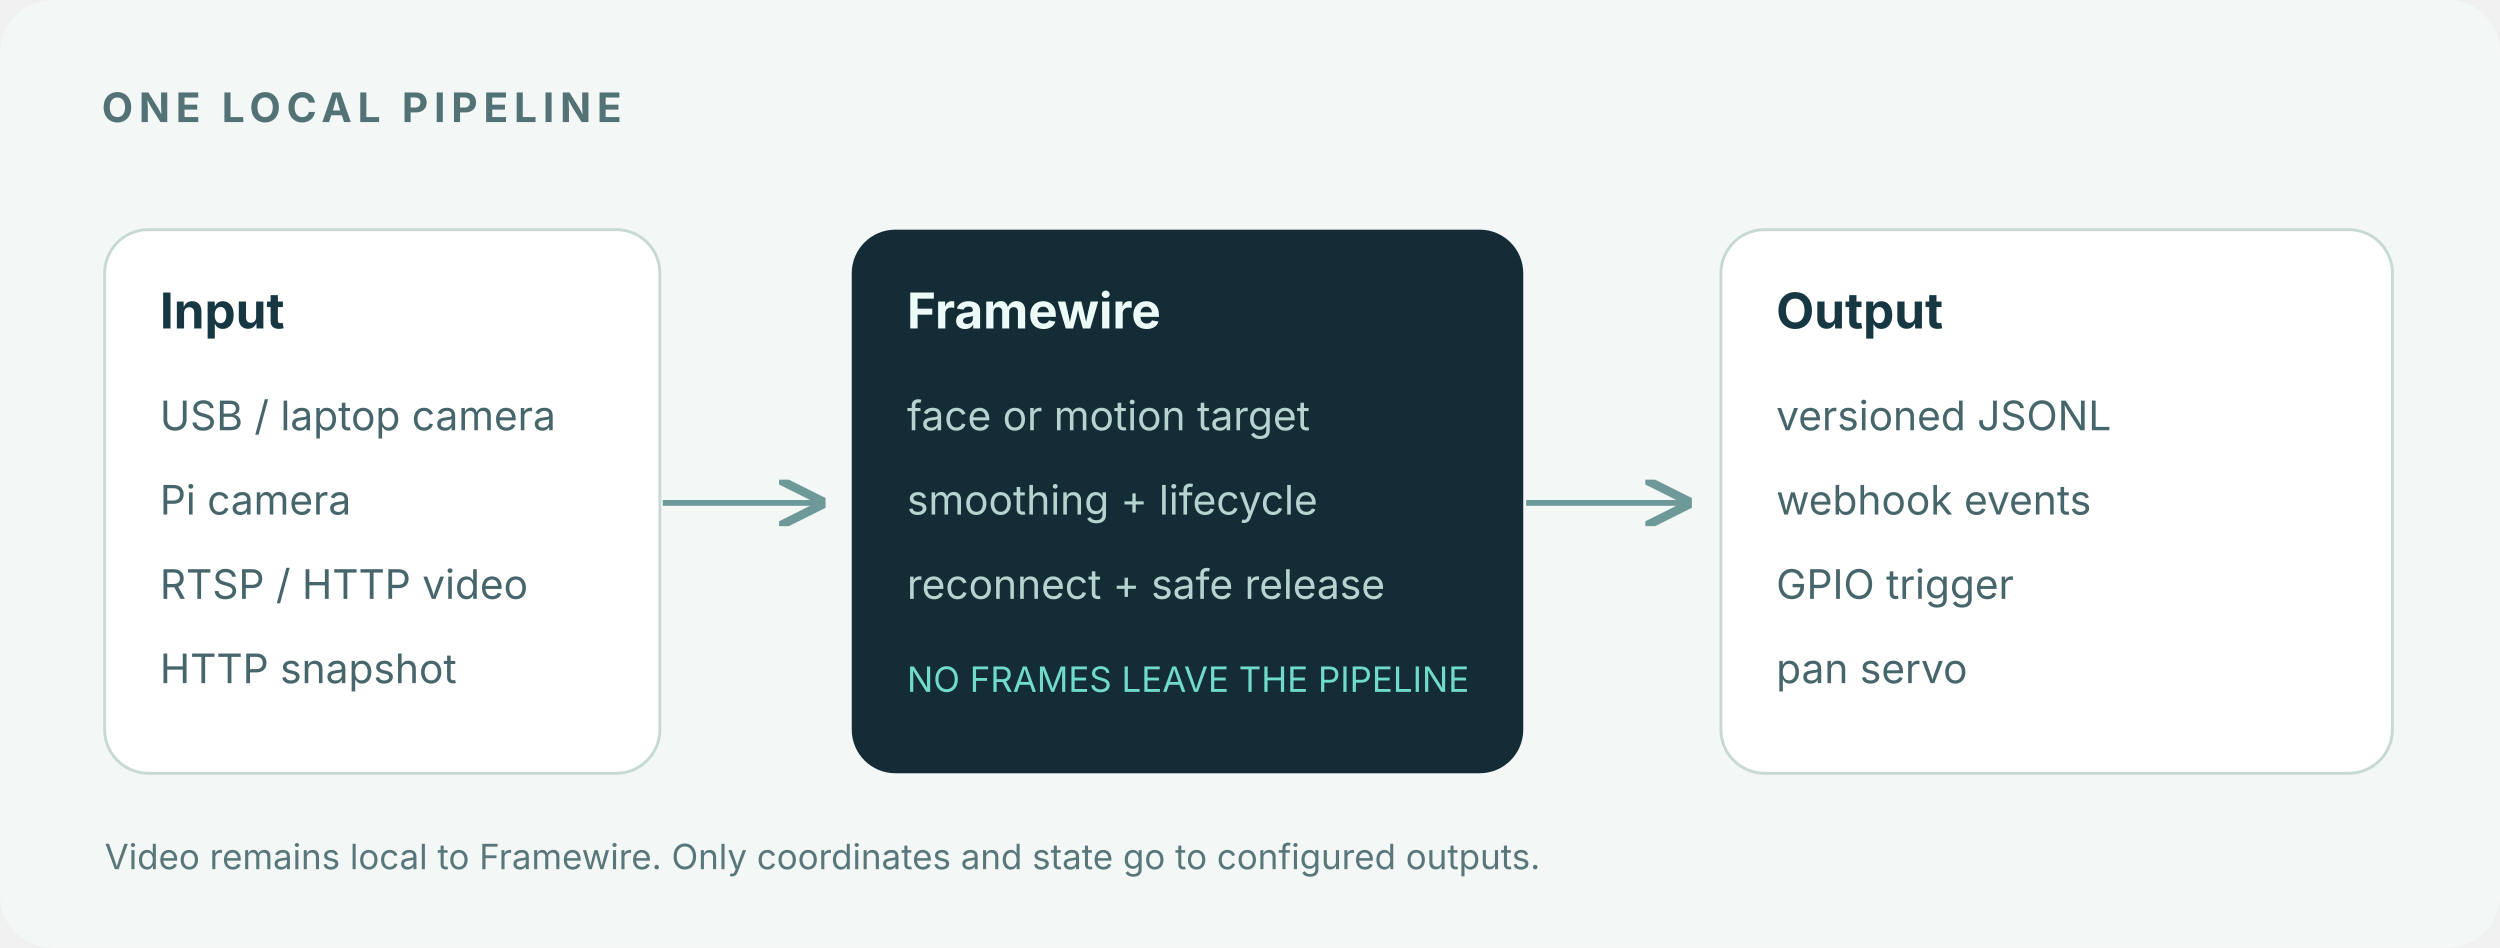
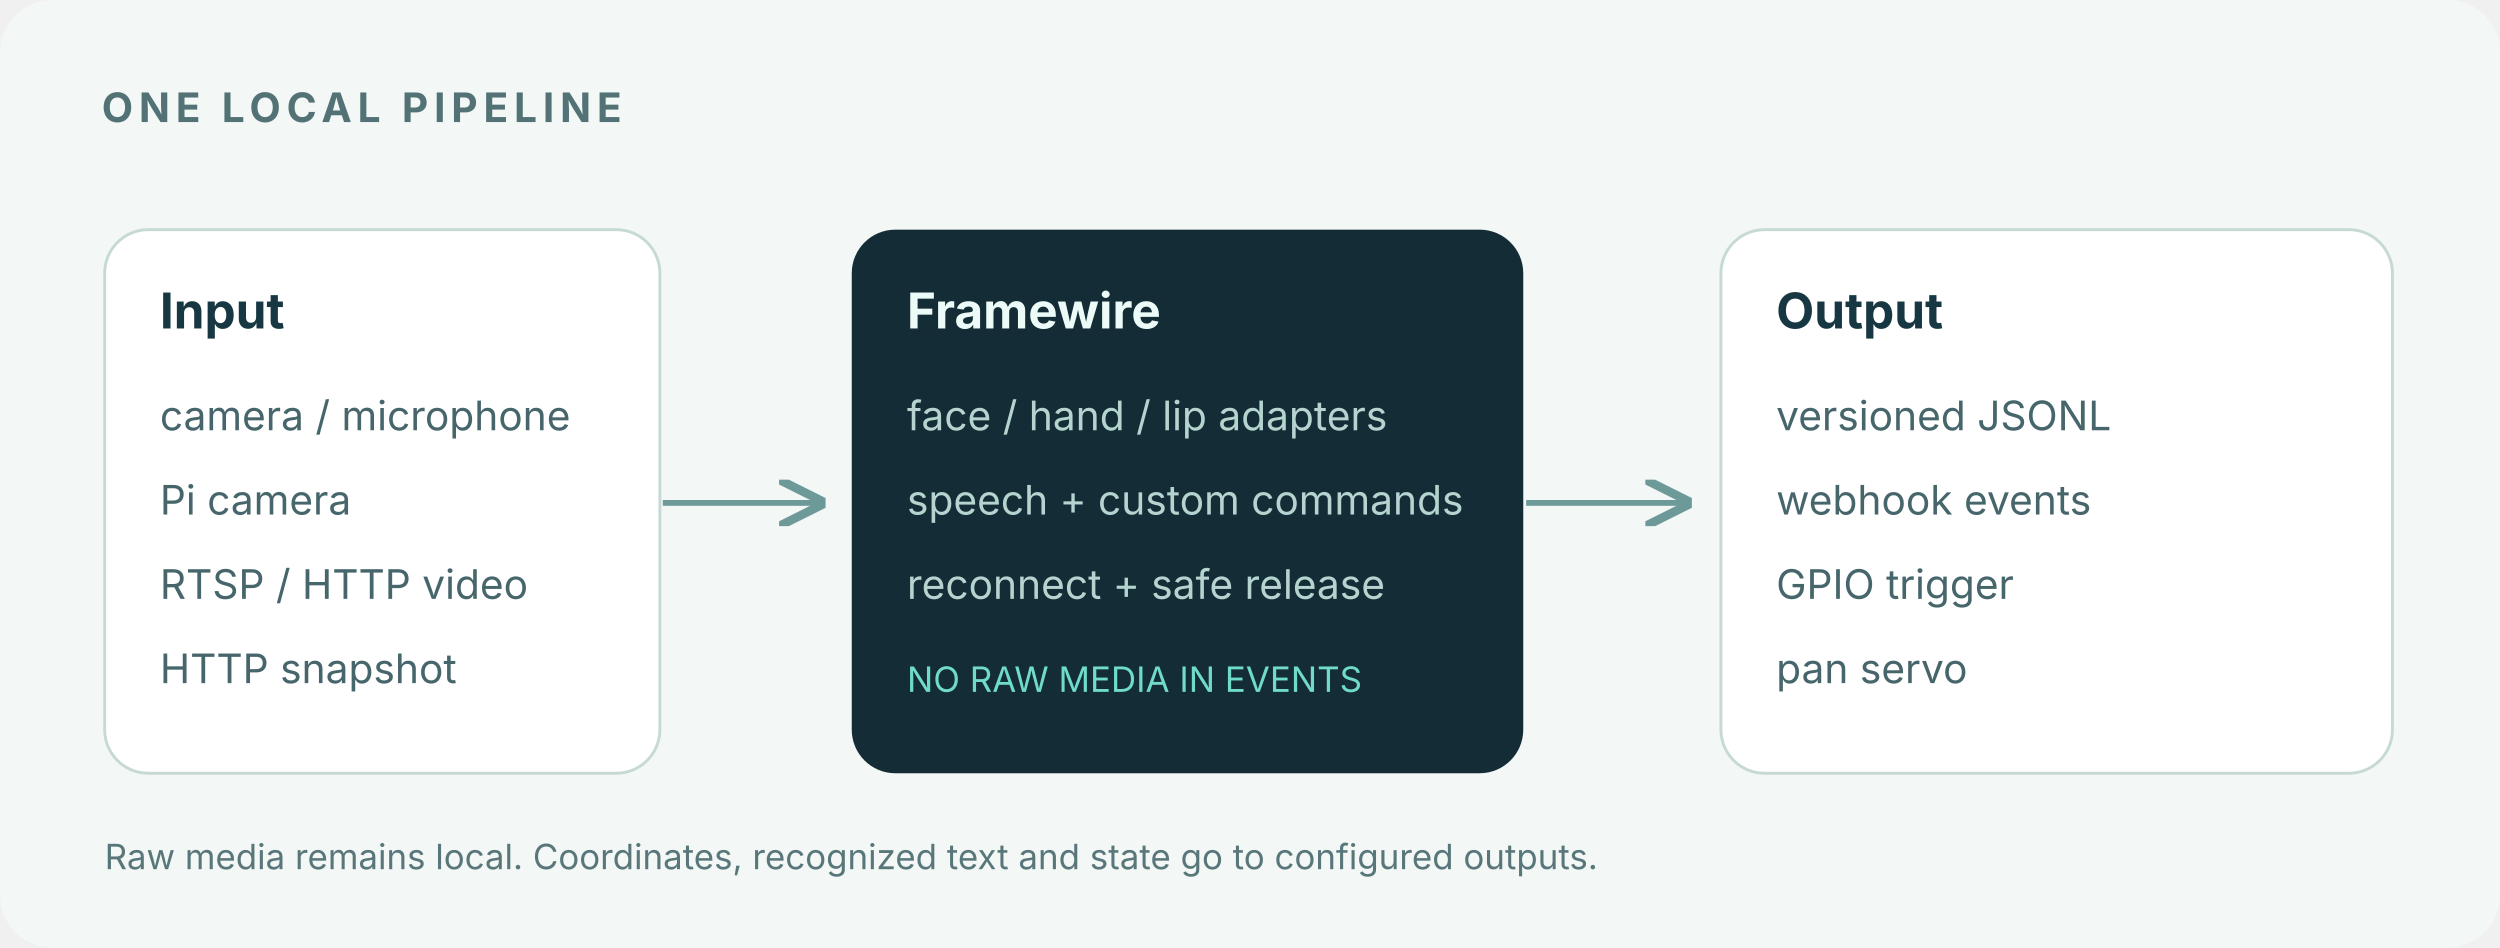
<svg xmlns="http://www.w3.org/2000/svg" width="860" height="326" viewBox="0 0 860 326" role="img" aria-labelledby="title desc">
  <defs>
    <marker id="arrow" markerWidth="8" markerHeight="8" refX="7" refY="4" orient="auto">
      <path d="M0 0L8 4 0 8" fill="none" stroke="#6D9999" stroke-width="1.5" />
    </marker>
  </defs>
  <rect width="860" height="326" rx="18" fill="#F3F7F5" />
  <text x="35" y="42" font-family="Inter, Segoe UI, Arial, sans-serif" font-weight="700" font-size="14" fill="#537276" letter-spacing="2">ONE LOCAL PIPELINE</text>
  <g font-family="Inter, Segoe UI, Arial, sans-serif">
    <rect x="36" y="79" width="191" height="187" rx="15" fill="#FFF" stroke="#C7D9D5" />
    <text x="55" y="113" font-size="17" font-weight="700" fill="#173843">Input</text>
-     <text x="55" y="148" font-size="14" fill="#47666B">USB / laptop camera</text>
+     <text x="55" y="148" font-size="14" fill="#47666B">camera / microphone</text>
    <text x="55" y="177" font-size="14" fill="#47666B">Pi camera</text>
    <text x="55" y="206" font-size="14" fill="#47666B">RTSP / HTTP video</text>
    <text x="55" y="235" font-size="14" fill="#47666B">HTTP snapshot</text>
    <path d="M228 173H282" stroke="#6D9999" stroke-width="2" marker-end="url(#arrow)" />
    <rect x="293" y="79" width="231" height="187" rx="15" fill="#132C36" />
    <text x="312" y="113" font-size="17" font-weight="700" fill="#ECFBF7">Framewire</text>
-     <text x="312" y="148" font-size="14" fill="#B5D4D0">face or motion target</text>
-     <text x="312" y="177" font-size="14" fill="#B5D4D0">smoothing + lifecycle</text>
+     <text x="312" y="148" font-size="14" fill="#B5D4D0">face / hand / lip adapters</text>
+     <text x="312" y="177" font-size="14" fill="#B5D4D0">speech + custom commands</text>
    <text x="312" y="206" font-size="14" fill="#B5D4D0">reconnect + safe release</text>
-     <text x="312" y="238" font-size="12" fill="#70DBCB">NO FRAMES LEAVE THE PIPELINE</text>
+     <text x="312" y="238" font-size="12" fill="#70DBCB">NO RAW MEDIA IN EVENTS</text>
    <path d="M525 173H580" stroke="#6D9999" stroke-width="2" marker-end="url(#arrow)" />
    <rect x="592" y="79" width="231" height="187" rx="15" fill="#FFF" stroke="#C7D9D5" />
    <text x="611" y="113" font-size="17" font-weight="700" fill="#173843">Output</text>
    <text x="611" y="148" font-size="14" fill="#47666B">versioned JSONL</text>
    <text x="611" y="177" font-size="14" fill="#47666B">webhook events</text>
    <text x="611" y="206" font-size="14" fill="#47666B">GPIO trigger</text>
    <text x="611" y="235" font-size="14" fill="#47666B">pan servo</text>
  </g>
-   <text x="36" y="299" font-family="Inter, Segoe UI, Arial, sans-serif" font-size="12" fill="#59777A">Video remains local to Framewire. Only coordinates and state go to configured outputs.</text>
+   <text x="36" y="299" font-family="Inter, Segoe UI, Arial, sans-serif" font-size="12" fill="#59777A">Raw media remains local. Coordinates, recognized text and state go to configured outputs.</text>
</svg>
